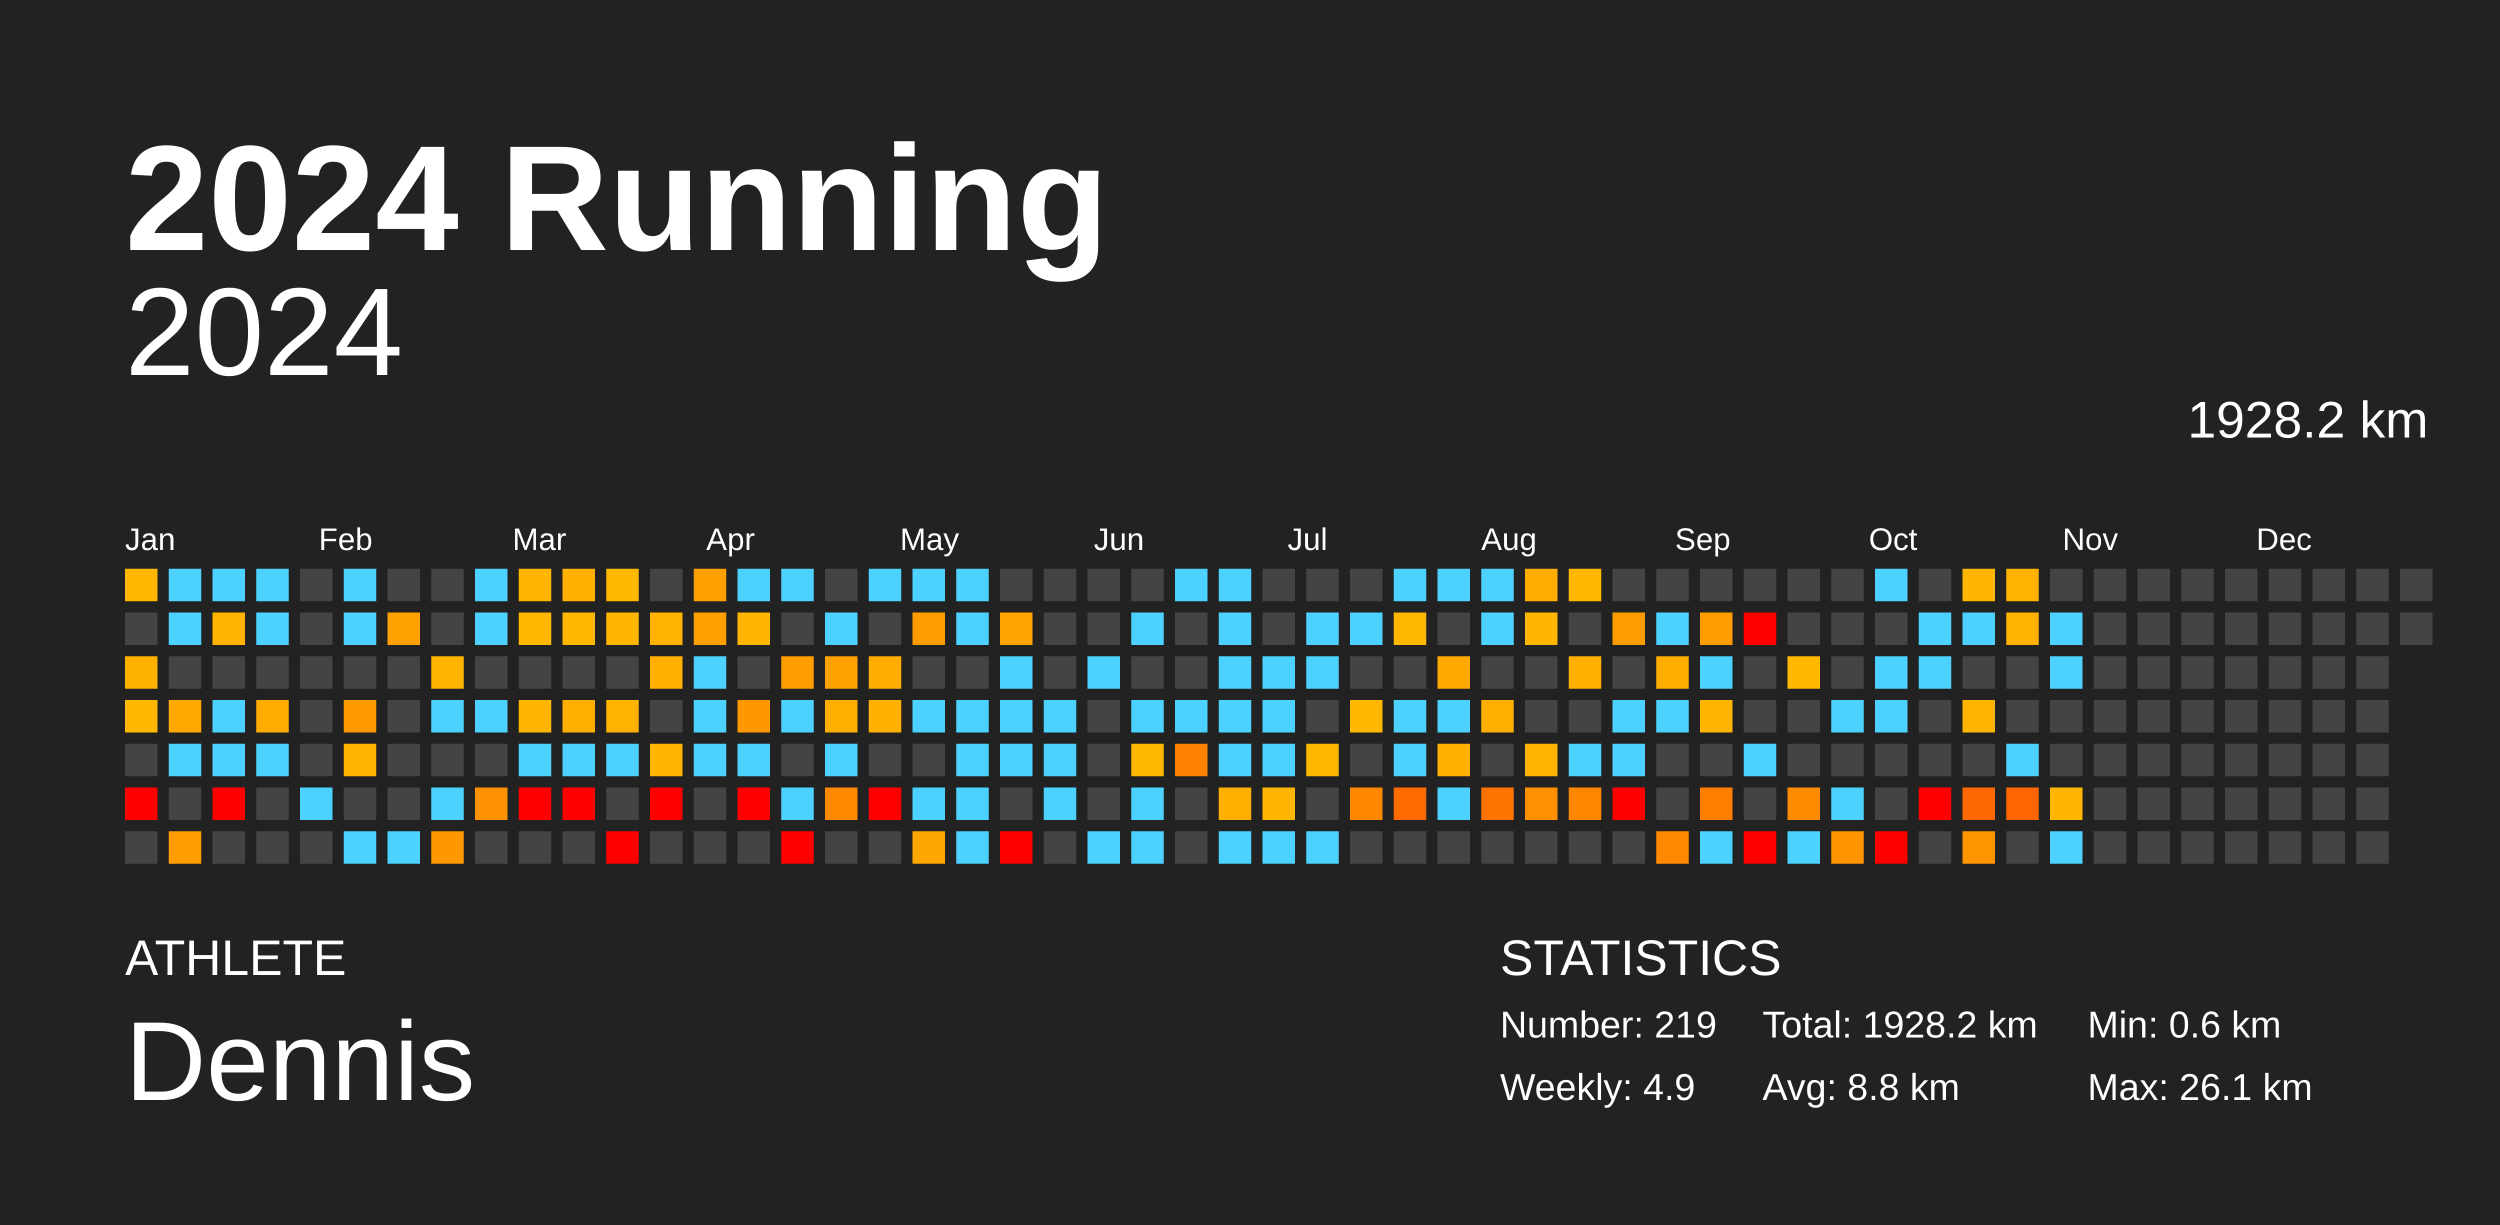
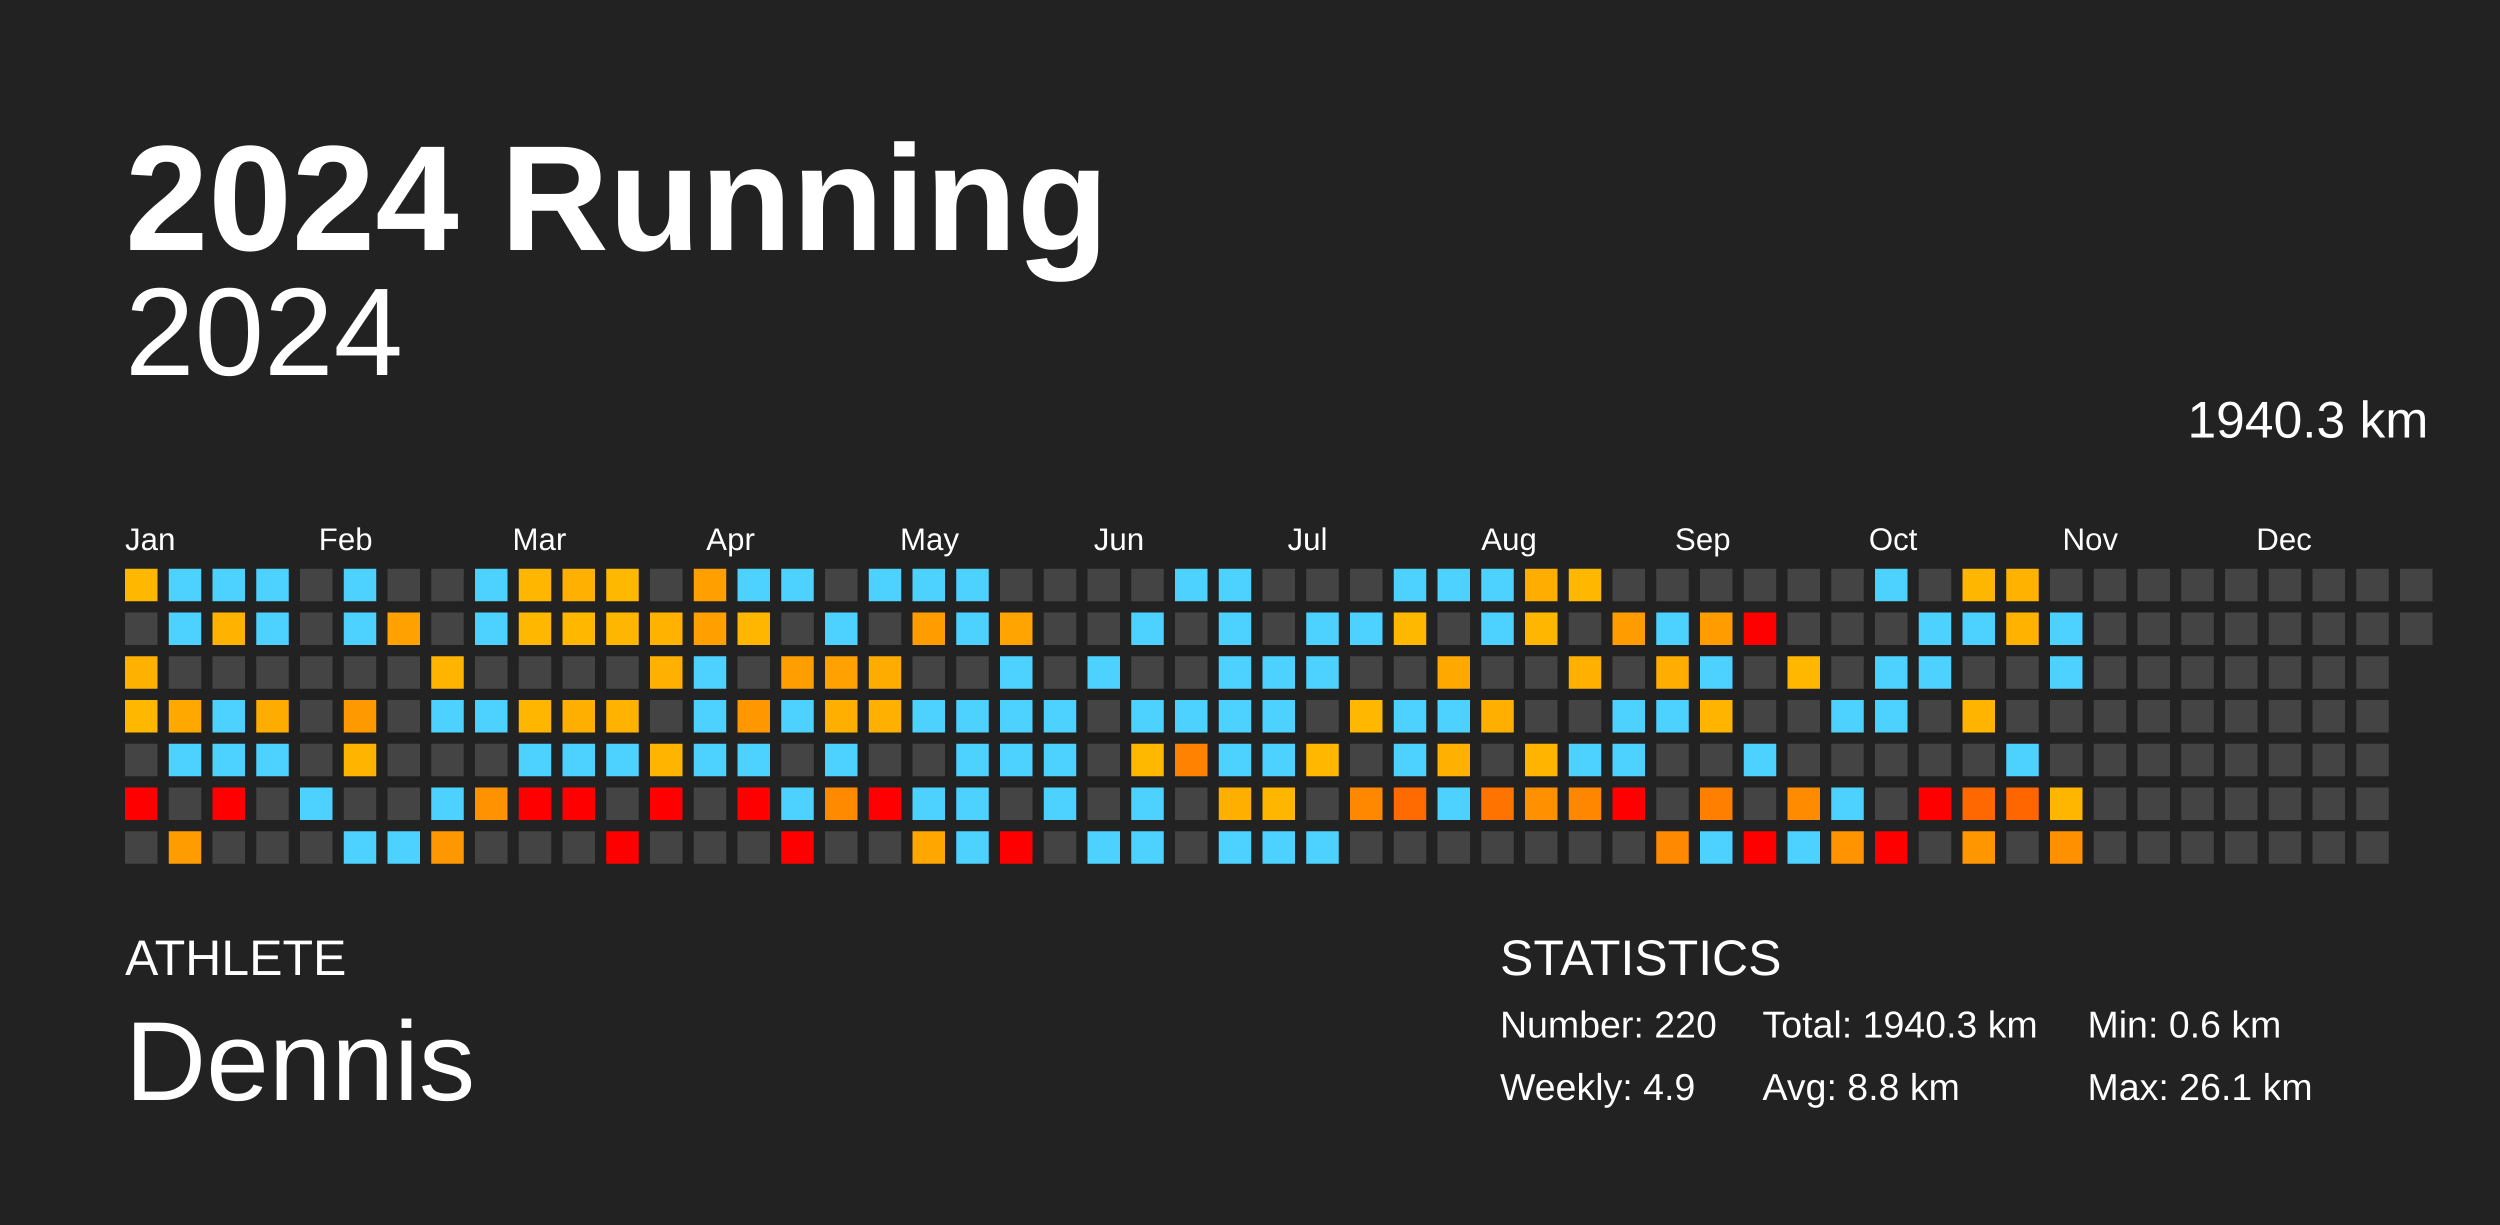
<svg xmlns="http://www.w3.org/2000/svg" baseProfile="full" height="98mm" version="1.1" viewBox="0,0,200,98" width="200mm">
  <defs />
  <rect fill="#222222" height="98" width="200" x="0" y="0" />
  <text fill="#FFFFFF" style="font-size:12px; font-family:Arial; font-weight:bold;" x="10" y="20">2024 Running</text>
  <text fill="#FFFFFF" style="font-size:4px; font-family:Arial" x="10" y="78">ATHLETE</text>
  <text fill="#FFFFFF" style="font-size:9px; font-family:Arial" x="10" y="88">Dennis</text>
  <text fill="#FFFFFF" style="font-size:4px; font-family:Arial" x="120" y="78">STATISTICS</text>
-   <text fill="#FFFFFF" style="font-size:3px; font-family:Arial" x="120" y="83">Number: 219</text>
+   <text fill="#FFFFFF" style="font-size:3px; font-family:Arial" x="120" y="83">Number: 220</text>
  <text fill="#FFFFFF" style="font-size:3px; font-family:Arial" x="120" y="88">Weekly: 4.9</text>
-   <text fill="#FFFFFF" style="font-size:3px; font-family:Arial" x="141" y="83">Total: 1928.2 km</text>
+   <text fill="#FFFFFF" style="font-size:3px; font-family:Arial" x="141" y="83">Total: 1940.3 km</text>
  <text fill="#FFFFFF" style="font-size:3px; font-family:Arial" x="141" y="88">Avg: 8.8 km</text>
  <text fill="#FFFFFF" style="font-size:3px; font-family:Arial" x="167" y="83">Min: 0.6 km</text>
  <text fill="#FFFFFF" style="font-size:3px; font-family:Arial" x="167" y="88">Max: 26.1 km</text>
  <text alignment-baseline="hanging" fill="#FFFFFF" style="font-size:10.0px; font-family:Arial;" x="10" y="30">2024</text>
-   <text alignment-baseline="hanging" fill="#FFFFFF" style="font-size:4.125px; font-family:Arial;" x="175" y="35">1928.2 km</text>
+   <text alignment-baseline="hanging" fill="#FFFFFF" style="font-size:4.125px; font-family:Arial;" x="175" y="35">1940.3 km</text>
  <text fill="#FFFFFF" style="font-size:2.5px; font-family:Arial" x="10.0" y="44">Jan</text>
  <text fill="#FFFFFF" style="font-size:2.5px; font-family:Arial" x="25.5" y="44">Feb</text>
  <text fill="#FFFFFF" style="font-size:2.5px; font-family:Arial" x="41.0" y="44">Mar</text>
  <text fill="#FFFFFF" style="font-size:2.5px; font-family:Arial" x="56.5" y="44">Apr</text>
  <text fill="#FFFFFF" style="font-size:2.5px; font-family:Arial" x="72.0" y="44">May</text>
  <text fill="#FFFFFF" style="font-size:2.5px; font-family:Arial" x="87.5" y="44">Jun</text>
  <text fill="#FFFFFF" style="font-size:2.5px; font-family:Arial" x="103.0" y="44">Jul</text>
  <text fill="#FFFFFF" style="font-size:2.5px; font-family:Arial" x="118.5" y="44">Aug</text>
  <text fill="#FFFFFF" style="font-size:2.5px; font-family:Arial" x="134.0" y="44">Sep</text>
  <text fill="#FFFFFF" style="font-size:2.5px; font-family:Arial" x="149.5" y="44">Oct</text>
  <text fill="#FFFFFF" style="font-size:2.5px; font-family:Arial" x="165.0" y="44">Nov</text>
  <text fill="#FFFFFF" style="font-size:2.5px; font-family:Arial" x="180.5" y="44">Dec</text>
  <rect fill="#ffb700" height="2.6" width="2.6" x="10.0" y="45.5" />
  <rect fill="#444444" height="2.6" width="2.6" x="10.0" y="49.0" />
  <rect fill="#ffb100" height="2.6" width="2.6" x="10.0" y="52.5" />
  <rect fill="#ffb700" height="2.6" width="2.6" x="10.0" y="56.0" />
  <rect fill="#444444" height="2.6" width="2.6" x="10.0" y="59.5" />
  <rect fill="red" height="2.6" width="2.6" x="10.0" y="63.0" />
  <rect fill="#444444" height="2.6" width="2.6" x="10.0" y="66.5" />
  <rect fill="#4dd2ff" height="2.6" width="2.6" x="13.5" y="45.5" />
  <rect fill="#4dd2ff" height="2.6" width="2.6" x="13.5" y="49.0" />
  <rect fill="#444444" height="2.6" width="2.6" x="13.5" y="52.5" />
  <rect fill="#ffa900" height="2.6" width="2.6" x="13.5" y="56.0" />
  <rect fill="#4dd2ff" height="2.6" width="2.6" x="13.5" y="59.5" />
  <rect fill="#444444" height="2.6" width="2.6" x="13.5" y="63.0" />
  <rect fill="#ff9d00" height="2.6" width="2.6" x="13.5" y="66.5" />
  <rect fill="#4dd2ff" height="2.6" width="2.6" x="17.0" y="45.5" />
  <rect fill="#ffb300" height="2.6" width="2.6" x="17.0" y="49.0" />
  <rect fill="#444444" height="2.6" width="2.6" x="17.0" y="52.5" />
  <rect fill="#4dd2ff" height="2.6" width="2.6" x="17.0" y="56.0" />
  <rect fill="#4dd2ff" height="2.6" width="2.6" x="17.0" y="59.5" />
  <rect fill="red" height="2.6" width="2.6" x="17.0" y="63.0" />
  <rect fill="#444444" height="2.6" width="2.6" x="17.0" y="66.5" />
  <rect fill="#4dd2ff" height="2.6" width="2.6" x="20.5" y="45.5" />
  <rect fill="#4dd2ff" height="2.6" width="2.6" x="20.5" y="49.0" />
  <rect fill="#444444" height="2.6" width="2.6" x="20.5" y="52.5" />
  <rect fill="#ffac00" height="2.6" width="2.6" x="20.5" y="56.0" />
  <rect fill="#4dd2ff" height="2.6" width="2.6" x="20.5" y="59.5" />
  <rect fill="#444444" height="2.6" width="2.6" x="20.5" y="63.0" />
  <rect fill="#444444" height="2.6" width="2.6" x="20.5" y="66.5" />
  <rect fill="#444444" height="2.6" width="2.6" x="24.0" y="45.5" />
  <rect fill="#444444" height="2.6" width="2.6" x="24.0" y="49.0" />
  <rect fill="#444444" height="2.6" width="2.6" x="24.0" y="52.5" />
  <rect fill="#444444" height="2.6" width="2.6" x="24.0" y="56.0" />
  <rect fill="#444444" height="2.6" width="2.6" x="24.0" y="59.5" />
  <rect fill="#4dd2ff" height="2.6" width="2.6" x="24.0" y="63.0" />
  <rect fill="#444444" height="2.6" width="2.6" x="24.0" y="66.5" />
  <rect fill="#4dd2ff" height="2.6" width="2.6" x="27.5" y="45.5" />
  <rect fill="#4dd2ff" height="2.6" width="2.6" x="27.5" y="49.0" />
  <rect fill="#444444" height="2.6" width="2.6" x="27.5" y="52.5" />
  <rect fill="#ff9900" height="2.6" width="2.6" x="27.5" y="56.0" />
  <rect fill="#ffb500" height="2.6" width="2.6" x="27.5" y="59.5" />
  <rect fill="#444444" height="2.6" width="2.6" x="27.5" y="63.0" />
  <rect fill="#4dd2ff" height="2.6" width="2.6" x="27.5" y="66.5" />
  <rect fill="#444444" height="2.6" width="2.6" x="31.0" y="45.5" />
  <rect fill="#ffa100" height="2.6" width="2.6" x="31.0" y="49.0" />
  <rect fill="#444444" height="2.6" width="2.6" x="31.0" y="52.5" />
  <rect fill="#444444" height="2.6" width="2.6" x="31.0" y="56.0" />
  <rect fill="#444444" height="2.6" width="2.6" x="31.0" y="59.5" />
  <rect fill="#444444" height="2.6" width="2.6" x="31.0" y="63.0" />
  <rect fill="#4dd2ff" height="2.6" width="2.6" x="31.0" y="66.5" />
  <rect fill="#444444" height="2.6" width="2.6" x="34.5" y="45.5" />
  <rect fill="#444444" height="2.6" width="2.6" x="34.5" y="49.0" />
  <rect fill="#ffb400" height="2.6" width="2.6" x="34.5" y="52.5" />
  <rect fill="#4dd2ff" height="2.6" width="2.6" x="34.5" y="56.0" />
  <rect fill="#444444" height="2.6" width="2.6" x="34.5" y="59.5" />
  <rect fill="#4dd2ff" height="2.6" width="2.6" x="34.5" y="63.0" />
  <rect fill="#ff9800" height="2.6" width="2.6" x="34.5" y="66.5" />
  <rect fill="#4dd2ff" height="2.6" width="2.6" x="38.0" y="45.5" />
  <rect fill="#4dd2ff" height="2.6" width="2.6" x="38.0" y="49.0" />
  <rect fill="#444444" height="2.6" width="2.6" x="38.0" y="52.5" />
  <rect fill="#4dd2ff" height="2.6" width="2.6" x="38.0" y="56.0" />
  <rect fill="#444444" height="2.6" width="2.6" x="38.0" y="59.5" />
  <rect fill="#ff9200" height="2.6" width="2.6" x="38.0" y="63.0" />
  <rect fill="#444444" height="2.6" width="2.6" x="38.0" y="66.5" />
  <rect fill="#ffb600" height="2.6" width="2.6" x="41.5" y="45.5" />
  <rect fill="#ffb700" height="2.6" width="2.6" x="41.5" y="49.0" />
  <rect fill="#444444" height="2.6" width="2.6" x="41.5" y="52.5" />
  <rect fill="#ffb600" height="2.6" width="2.6" x="41.5" y="56.0" />
  <rect fill="#4dd2ff" height="2.6" width="2.6" x="41.5" y="59.5" />
  <rect fill="red" height="2.6" width="2.6" x="41.5" y="63.0" />
  <rect fill="#444444" height="2.6" width="2.6" x="41.5" y="66.5" />
  <rect fill="#ffb000" height="2.6" width="2.6" x="45.0" y="45.5" />
  <rect fill="#ffb700" height="2.6" width="2.6" x="45.0" y="49.0" />
  <rect fill="#444444" height="2.6" width="2.6" x="45.0" y="52.5" />
  <rect fill="#ffaf00" height="2.6" width="2.6" x="45.0" y="56.0" />
  <rect fill="#4dd2ff" height="2.6" width="2.6" x="45.0" y="59.5" />
  <rect fill="red" height="2.6" width="2.6" x="45.0" y="63.0" />
  <rect fill="#444444" height="2.6" width="2.6" x="45.0" y="66.5" />
  <rect fill="#ffb800" height="2.6" width="2.6" x="48.5" y="45.5" />
  <rect fill="#ffb600" height="2.6" width="2.6" x="48.5" y="49.0" />
  <rect fill="#444444" height="2.6" width="2.6" x="48.5" y="52.5" />
  <rect fill="#ffb200" height="2.6" width="2.6" x="48.5" y="56.0" />
  <rect fill="#4dd2ff" height="2.6" width="2.6" x="48.5" y="59.5" />
  <rect fill="#444444" height="2.6" width="2.6" x="48.5" y="63.0" />
  <rect fill="red" height="2.6" width="2.6" x="48.5" y="66.5" />
  <rect fill="#444444" height="2.6" width="2.6" x="52.0" y="45.5" />
  <rect fill="#ffb200" height="2.6" width="2.6" x="52.0" y="49.0" />
  <rect fill="#ffb000" height="2.6" width="2.6" x="52.0" y="52.5" />
  <rect fill="#444444" height="2.6" width="2.6" x="52.0" y="56.0" />
  <rect fill="#ffb500" height="2.6" width="2.6" x="52.0" y="59.5" />
  <rect fill="red" height="2.6" width="2.6" x="52.0" y="63.0" />
  <rect fill="#444444" height="2.6" width="2.6" x="52.0" y="66.5" />
  <rect fill="#ffa000" height="2.6" width="2.6" x="55.5" y="45.5" />
  <rect fill="#ff9f00" height="2.6" width="2.6" x="55.5" y="49.0" />
  <rect fill="#4dd2ff" height="2.6" width="2.6" x="55.5" y="52.5" />
  <rect fill="#4dd2ff" height="2.6" width="2.6" x="55.5" y="56.0" />
  <rect fill="#4dd2ff" height="2.6" width="2.6" x="55.5" y="59.5" />
  <rect fill="#444444" height="2.6" width="2.6" x="55.5" y="63.0" />
  <rect fill="#444444" height="2.6" width="2.6" x="55.5" y="66.5" />
  <rect fill="#4dd2ff" height="2.6" width="2.6" x="59.0" y="45.5" />
  <rect fill="#ffb600" height="2.6" width="2.6" x="59.0" y="49.0" />
  <rect fill="#444444" height="2.6" width="2.6" x="59.0" y="52.5" />
  <rect fill="#ff9800" height="2.6" width="2.6" x="59.0" y="56.0" />
  <rect fill="#4dd2ff" height="2.6" width="2.6" x="59.0" y="59.5" />
  <rect fill="red" height="2.6" width="2.6" x="59.0" y="63.0" />
  <rect fill="#444444" height="2.6" width="2.6" x="59.0" y="66.5" />
  <rect fill="#4dd2ff" height="2.6" width="2.6" x="62.5" y="45.5" />
  <rect fill="#444444" height="2.6" width="2.6" x="62.5" y="49.0" />
  <rect fill="#ff9e00" height="2.6" width="2.6" x="62.5" y="52.5" />
  <rect fill="#4dd2ff" height="2.6" width="2.6" x="62.5" y="56.0" />
  <rect fill="#444444" height="2.6" width="2.6" x="62.5" y="59.5" />
  <rect fill="#4dd2ff" height="2.6" width="2.6" x="62.5" y="63.0" />
  <rect fill="red" height="2.6" width="2.6" x="62.5" y="66.5" />
  <rect fill="#444444" height="2.6" width="2.6" x="66.0" y="45.5" />
  <rect fill="#4dd2ff" height="2.6" width="2.6" x="66.0" y="49.0" />
  <rect fill="#ffa100" height="2.6" width="2.6" x="66.0" y="52.5" />
  <rect fill="#ffaf00" height="2.6" width="2.6" x="66.0" y="56.0" />
  <rect fill="#4dd2ff" height="2.6" width="2.6" x="66.0" y="59.5" />
  <rect fill="#ff8a00" height="2.6" width="2.6" x="66.0" y="63.0" />
  <rect fill="#444444" height="2.6" width="2.6" x="66.0" y="66.5" />
  <rect fill="#4dd2ff" height="2.6" width="2.6" x="69.5" y="45.5" />
  <rect fill="#444444" height="2.6" width="2.6" x="69.5" y="49.0" />
  <rect fill="#ffac00" height="2.6" width="2.6" x="69.5" y="52.5" />
  <rect fill="#ffb000" height="2.6" width="2.6" x="69.5" y="56.0" />
  <rect fill="#444444" height="2.6" width="2.6" x="69.5" y="59.5" />
  <rect fill="red" height="2.6" width="2.6" x="69.5" y="63.0" />
  <rect fill="#444444" height="2.6" width="2.6" x="69.5" y="66.5" />
  <rect fill="#4dd2ff" height="2.6" width="2.6" x="73.0" y="45.5" />
  <rect fill="#ff9d00" height="2.6" width="2.6" x="73.0" y="49.0" />
  <rect fill="#444444" height="2.6" width="2.6" x="73.0" y="52.5" />
  <rect fill="#4dd2ff" height="2.6" width="2.6" x="73.0" y="56.0" />
  <rect fill="#444444" height="2.6" width="2.6" x="73.0" y="59.5" />
  <rect fill="#4dd2ff" height="2.6" width="2.6" x="73.0" y="63.0" />
  <rect fill="#ffa700" height="2.6" width="2.6" x="73.0" y="66.5" />
  <rect fill="#4dd2ff" height="2.6" width="2.6" x="76.5" y="45.5" />
  <rect fill="#4dd2ff" height="2.6" width="2.6" x="76.5" y="49.0" />
  <rect fill="#444444" height="2.6" width="2.6" x="76.5" y="52.5" />
  <rect fill="#4dd2ff" height="2.6" width="2.6" x="76.5" y="56.0" />
  <rect fill="#4dd2ff" height="2.6" width="2.6" x="76.5" y="59.5" />
  <rect fill="#4dd2ff" height="2.6" width="2.6" x="76.5" y="63.0" />
  <rect fill="#4dd2ff" height="2.6" width="2.6" x="76.5" y="66.5" />
  <rect fill="#444444" height="2.6" width="2.6" x="80.0" y="45.5" />
  <rect fill="#ffa400" height="2.6" width="2.6" x="80.0" y="49.0" />
  <rect fill="#4dd2ff" height="2.6" width="2.6" x="80.0" y="52.5" />
  <rect fill="#4dd2ff" height="2.6" width="2.6" x="80.0" y="56.0" />
  <rect fill="#4dd2ff" height="2.6" width="2.6" x="80.0" y="59.5" />
  <rect fill="#444444" height="2.6" width="2.6" x="80.0" y="63.0" />
  <rect fill="red" height="2.6" width="2.6" x="80.0" y="66.5" />
  <rect fill="#444444" height="2.6" width="2.6" x="83.5" y="45.5" />
  <rect fill="#444444" height="2.6" width="2.6" x="83.5" y="49.0" />
  <rect fill="#444444" height="2.6" width="2.6" x="83.5" y="52.5" />
  <rect fill="#4dd2ff" height="2.6" width="2.6" x="83.5" y="56.0" />
  <rect fill="#4dd2ff" height="2.6" width="2.6" x="83.5" y="59.5" />
  <rect fill="#4dd2ff" height="2.6" width="2.6" x="83.5" y="63.0" />
  <rect fill="#444444" height="2.6" width="2.6" x="83.5" y="66.5" />
  <rect fill="#444444" height="2.6" width="2.6" x="87.0" y="45.5" />
  <rect fill="#444444" height="2.6" width="2.6" x="87.0" y="49.0" />
  <rect fill="#4dd2ff" height="2.6" width="2.6" x="87.0" y="52.5" />
  <rect fill="#444444" height="2.6" width="2.6" x="87.0" y="56.0" />
  <rect fill="#444444" height="2.6" width="2.6" x="87.0" y="59.5" />
  <rect fill="#444444" height="2.6" width="2.6" x="87.0" y="63.0" />
  <rect fill="#4dd2ff" height="2.6" width="2.6" x="87.0" y="66.5" />
  <rect fill="#444444" height="2.6" width="2.6" x="90.5" y="45.5" />
  <rect fill="#4dd2ff" height="2.6" width="2.6" x="90.5" y="49.0" />
  <rect fill="#444444" height="2.6" width="2.6" x="90.5" y="52.5" />
  <rect fill="#4dd2ff" height="2.6" width="2.6" x="90.5" y="56.0" />
  <rect fill="#ffb800" height="2.6" width="2.6" x="90.5" y="59.5" />
  <rect fill="#4dd2ff" height="2.6" width="2.6" x="90.5" y="63.0" />
  <rect fill="#4dd2ff" height="2.6" width="2.6" x="90.5" y="66.5" />
  <rect fill="#4dd2ff" height="2.6" width="2.6" x="94.0" y="45.5" />
  <rect fill="#444444" height="2.6" width="2.6" x="94.0" y="49.0" />
  <rect fill="#444444" height="2.6" width="2.6" x="94.0" y="52.5" />
  <rect fill="#4dd2ff" height="2.6" width="2.6" x="94.0" y="56.0" />
  <rect fill="#ff8300" height="2.6" width="2.6" x="94.0" y="59.5" />
  <rect fill="#444444" height="2.6" width="2.6" x="94.0" y="63.0" />
  <rect fill="#444444" height="2.6" width="2.6" x="94.0" y="66.5" />
  <rect fill="#4dd2ff" height="2.6" width="2.6" x="97.5" y="45.5" />
  <rect fill="#4dd2ff" height="2.6" width="2.6" x="97.5" y="49.0" />
  <rect fill="#4dd2ff" height="2.6" width="2.6" x="97.5" y="52.5" />
  <rect fill="#4dd2ff" height="2.6" width="2.6" x="97.5" y="56.0" />
  <rect fill="#4dd2ff" height="2.6" width="2.6" x="97.5" y="59.5" />
  <rect fill="#ffaf00" height="2.6" width="2.6" x="97.5" y="63.0" />
  <rect fill="#4dd2ff" height="2.6" width="2.6" x="97.5" y="66.5" />
  <rect fill="#444444" height="2.6" width="2.6" x="101.0" y="45.5" />
  <rect fill="#444444" height="2.6" width="2.6" x="101.0" y="49.0" />
  <rect fill="#4dd2ff" height="2.6" width="2.6" x="101.0" y="52.5" />
  <rect fill="#4dd2ff" height="2.6" width="2.6" x="101.0" y="56.0" />
  <rect fill="#4dd2ff" height="2.6" width="2.6" x="101.0" y="59.5" />
  <rect fill="#ffb600" height="2.6" width="2.6" x="101.0" y="63.0" />
  <rect fill="#4dd2ff" height="2.6" width="2.6" x="101.0" y="66.5" />
  <rect fill="#444444" height="2.6" width="2.6" x="104.5" y="45.5" />
  <rect fill="#4dd2ff" height="2.6" width="2.6" x="104.5" y="49.0" />
  <rect fill="#4dd2ff" height="2.6" width="2.6" x="104.5" y="52.5" />
  <rect fill="#444444" height="2.6" width="2.6" x="104.5" y="56.0" />
  <rect fill="#ffb700" height="2.6" width="2.6" x="104.5" y="59.5" />
  <rect fill="#444444" height="2.6" width="2.6" x="104.5" y="63.0" />
  <rect fill="#4dd2ff" height="2.6" width="2.6" x="104.5" y="66.5" />
  <rect fill="#444444" height="2.6" width="2.6" x="108.0" y="45.5" />
  <rect fill="#4dd2ff" height="2.6" width="2.6" x="108.0" y="49.0" />
  <rect fill="#444444" height="2.6" width="2.6" x="108.0" y="52.5" />
  <rect fill="#ffb700" height="2.6" width="2.6" x="108.0" y="56.0" />
  <rect fill="#444444" height="2.6" width="2.6" x="108.0" y="59.5" />
  <rect fill="#ff8800" height="2.6" width="2.6" x="108.0" y="63.0" />
  <rect fill="#444444" height="2.6" width="2.6" x="108.0" y="66.5" />
  <rect fill="#4dd2ff" height="2.6" width="2.6" x="111.5" y="45.5" />
  <rect fill="#ffb800" height="2.6" width="2.6" x="111.5" y="49.0" />
  <rect fill="#444444" height="2.6" width="2.6" x="111.5" y="52.5" />
  <rect fill="#4dd2ff" height="2.6" width="2.6" x="111.5" y="56.0" />
  <rect fill="#4dd2ff" height="2.6" width="2.6" x="111.5" y="59.5" />
  <rect fill="#ff6b00" height="2.6" width="2.6" x="111.5" y="63.0" />
  <rect fill="#444444" height="2.6" width="2.6" x="111.5" y="66.5" />
  <rect fill="#4dd2ff" height="2.6" width="2.6" x="115.0" y="45.5" />
  <rect fill="#444444" height="2.6" width="2.6" x="115.0" y="49.0" />
  <rect fill="#ffa800" height="2.6" width="2.6" x="115.0" y="52.5" />
  <rect fill="#4dd2ff" height="2.6" width="2.6" x="115.0" y="56.0" />
  <rect fill="#ffb000" height="2.6" width="2.6" x="115.0" y="59.5" />
  <rect fill="#4dd2ff" height="2.6" width="2.6" x="115.0" y="63.0" />
  <rect fill="#444444" height="2.6" width="2.6" x="115.0" y="66.5" />
  <rect fill="#4dd2ff" height="2.6" width="2.6" x="118.5" y="45.5" />
  <rect fill="#4dd2ff" height="2.6" width="2.6" x="118.5" y="49.0" />
  <rect fill="#444444" height="2.6" width="2.6" x="118.5" y="52.5" />
  <rect fill="#ffaf00" height="2.6" width="2.6" x="118.5" y="56.0" />
  <rect fill="#444444" height="2.6" width="2.6" x="118.5" y="59.5" />
  <rect fill="#ff7400" height="2.6" width="2.6" x="118.5" y="63.0" />
  <rect fill="#444444" height="2.6" width="2.6" x="118.5" y="66.5" />
  <rect fill="#ffad00" height="2.6" width="2.6" x="122.0" y="45.5" />
  <rect fill="#ffb600" height="2.6" width="2.6" x="122.0" y="49.0" />
  <rect fill="#444444" height="2.6" width="2.6" x="122.0" y="52.5" />
  <rect fill="#444444" height="2.6" width="2.6" x="122.0" y="56.0" />
  <rect fill="#ffb400" height="2.6" width="2.6" x="122.0" y="59.5" />
  <rect fill="#ff9100" height="2.6" width="2.6" x="122.0" y="63.0" />
  <rect fill="#444444" height="2.6" width="2.6" x="122.0" y="66.5" />
  <rect fill="#ffb700" height="2.6" width="2.6" x="125.5" y="45.5" />
  <rect fill="#444444" height="2.6" width="2.6" x="125.5" y="49.0" />
  <rect fill="#ffb000" height="2.6" width="2.6" x="125.5" y="52.5" />
  <rect fill="#444444" height="2.6" width="2.6" x="125.5" y="56.0" />
  <rect fill="#4dd2ff" height="2.6" width="2.6" x="125.5" y="59.5" />
  <rect fill="#ff8700" height="2.6" width="2.6" x="125.5" y="63.0" />
  <rect fill="#444444" height="2.6" width="2.6" x="125.5" y="66.5" />
  <rect fill="#444444" height="2.6" width="2.6" x="129.0" y="45.5" />
  <rect fill="#ff9c00" height="2.6" width="2.6" x="129.0" y="49.0" />
  <rect fill="#444444" height="2.6" width="2.6" x="129.0" y="52.5" />
  <rect fill="#4dd2ff" height="2.6" width="2.6" x="129.0" y="56.0" />
  <rect fill="#4dd2ff" height="2.6" width="2.6" x="129.0" y="59.5" />
  <rect fill="red" height="2.6" width="2.6" x="129.0" y="63.0" />
  <rect fill="#444444" height="2.6" width="2.6" x="129.0" y="66.5" />
  <rect fill="#444444" height="2.6" width="2.6" x="132.5" y="45.5" />
  <rect fill="#4dd2ff" height="2.6" width="2.6" x="132.5" y="49.0" />
  <rect fill="#ffae00" height="2.6" width="2.6" x="132.5" y="52.5" />
  <rect fill="#4dd2ff" height="2.6" width="2.6" x="132.5" y="56.0" />
  <rect fill="#444444" height="2.6" width="2.6" x="132.5" y="59.5" />
  <rect fill="#444444" height="2.6" width="2.6" x="132.5" y="63.0" />
  <rect fill="#ff8900" height="2.6" width="2.6" x="132.5" y="66.5" />
  <rect fill="#444444" height="2.6" width="2.6" x="136.0" y="45.5" />
  <rect fill="#ff9d00" height="2.6" width="2.6" x="136.0" y="49.0" />
  <rect fill="#4dd2ff" height="2.6" width="2.6" x="136.0" y="52.5" />
  <rect fill="#ffb500" height="2.6" width="2.6" x="136.0" y="56.0" />
  <rect fill="#444444" height="2.6" width="2.6" x="136.0" y="59.5" />
  <rect fill="#ff7f00" height="2.6" width="2.6" x="136.0" y="63.0" />
  <rect fill="#4dd2ff" height="2.6" width="2.6" x="136.0" y="66.5" />
  <rect fill="#444444" height="2.6" width="2.6" x="139.5" y="45.5" />
  <rect fill="red" height="2.6" width="2.6" x="139.5" y="49.0" />
  <rect fill="#444444" height="2.6" width="2.6" x="139.5" y="52.5" />
  <rect fill="#444444" height="2.6" width="2.6" x="139.5" y="56.0" />
  <rect fill="#4dd2ff" height="2.6" width="2.6" x="139.5" y="59.5" />
  <rect fill="#444444" height="2.6" width="2.6" x="139.5" y="63.0" />
  <rect fill="red" height="2.6" width="2.6" x="139.5" y="66.5" />
  <rect fill="#444444" height="2.6" width="2.6" x="143.0" y="45.5" />
  <rect fill="#444444" height="2.6" width="2.6" x="143.0" y="49.0" />
  <rect fill="#ffb700" height="2.6" width="2.6" x="143.0" y="52.5" />
  <rect fill="#444444" height="2.6" width="2.6" x="143.0" y="56.0" />
  <rect fill="#444444" height="2.6" width="2.6" x="143.0" y="59.5" />
  <rect fill="#ff8b00" height="2.6" width="2.6" x="143.0" y="63.0" />
  <rect fill="#4dd2ff" height="2.6" width="2.6" x="143.0" y="66.5" />
  <rect fill="#444444" height="2.6" width="2.6" x="146.5" y="45.5" />
  <rect fill="#444444" height="2.6" width="2.6" x="146.5" y="49.0" />
  <rect fill="#444444" height="2.6" width="2.6" x="146.5" y="52.5" />
  <rect fill="#4dd2ff" height="2.6" width="2.6" x="146.5" y="56.0" />
  <rect fill="#444444" height="2.6" width="2.6" x="146.5" y="59.5" />
  <rect fill="#4dd2ff" height="2.6" width="2.6" x="146.5" y="63.0" />
  <rect fill="#ff9300" height="2.6" width="2.6" x="146.5" y="66.5" />
  <rect fill="#4dd2ff" height="2.6" width="2.6" x="150.0" y="45.5" />
  <rect fill="#444444" height="2.6" width="2.6" x="150.0" y="49.0" />
  <rect fill="#4dd2ff" height="2.6" width="2.6" x="150.0" y="52.5" />
  <rect fill="#4dd2ff" height="2.6" width="2.6" x="150.0" y="56.0" />
  <rect fill="#444444" height="2.6" width="2.6" x="150.0" y="59.5" />
  <rect fill="#444444" height="2.6" width="2.6" x="150.0" y="63.0" />
  <rect fill="red" height="2.6" width="2.6" x="150.0" y="66.5" />
  <rect fill="#444444" height="2.6" width="2.6" x="153.5" y="45.5" />
  <rect fill="#4dd2ff" height="2.6" width="2.6" x="153.5" y="49.0" />
  <rect fill="#4dd2ff" height="2.6" width="2.6" x="153.5" y="52.5" />
  <rect fill="#444444" height="2.6" width="2.6" x="153.5" y="56.0" />
  <rect fill="#444444" height="2.6" width="2.6" x="153.5" y="59.5" />
  <rect fill="red" height="2.6" width="2.6" x="153.5" y="63.0" />
  <rect fill="#444444" height="2.6" width="2.6" x="153.5" y="66.5" />
  <rect fill="#ffb600" height="2.6" width="2.6" x="157.0" y="45.5" />
  <rect fill="#4dd2ff" height="2.6" width="2.6" x="157.0" y="49.0" />
  <rect fill="#444444" height="2.6" width="2.6" x="157.0" y="52.5" />
  <rect fill="#ffb400" height="2.6" width="2.6" x="157.0" y="56.0" />
  <rect fill="#444444" height="2.6" width="2.6" x="157.0" y="59.5" />
  <rect fill="#ff6700" height="2.6" width="2.6" x="157.0" y="63.0" />
  <rect fill="#ff9600" height="2.6" width="2.6" x="157.0" y="66.5" />
  <rect fill="#ffb300" height="2.6" width="2.6" x="160.5" y="45.5" />
  <rect fill="#ffb200" height="2.6" width="2.6" x="160.5" y="49.0" />
  <rect fill="#444444" height="2.6" width="2.6" x="160.5" y="52.5" />
  <rect fill="#444444" height="2.6" width="2.6" x="160.5" y="56.0" />
  <rect fill="#4dd2ff" height="2.6" width="2.6" x="160.5" y="59.5" />
  <rect fill="#ff6600" height="2.6" width="2.6" x="160.5" y="63.0" />
  <rect fill="#444444" height="2.6" width="2.6" x="160.5" y="66.5" />
  <rect fill="#444444" height="2.6" width="2.6" x="164.0" y="45.5" />
  <rect fill="#4dd2ff" height="2.6" width="2.6" x="164.0" y="49.0" />
  <rect fill="#4dd2ff" height="2.6" width="2.6" x="164.0" y="52.5" />
  <rect fill="#444444" height="2.6" width="2.6" x="164.0" y="56.0" />
  <rect fill="#444444" height="2.6" width="2.6" x="164.0" y="59.5" />
  <rect fill="#ffb600" height="2.6" width="2.6" x="164.0" y="63.0" />
-   <rect fill="#4dd2ff" height="2.6" width="2.6" x="164.0" y="66.5" />
+   <rect fill="#ff9000" height="2.6" width="2.6" x="164.0" y="66.5" />
  <rect fill="#444444" height="2.6" width="2.6" x="167.5" y="45.5" />
  <rect fill="#444444" height="2.6" width="2.6" x="167.5" y="49.0" />
  <rect fill="#444444" height="2.6" width="2.6" x="167.5" y="52.5" />
  <rect fill="#444444" height="2.6" width="2.6" x="167.5" y="56.0" />
  <rect fill="#444444" height="2.6" width="2.6" x="167.5" y="59.5" />
  <rect fill="#444444" height="2.6" width="2.6" x="167.5" y="63.0" />
  <rect fill="#444444" height="2.6" width="2.6" x="167.5" y="66.5" />
  <rect fill="#444444" height="2.6" width="2.6" x="171.0" y="45.5" />
  <rect fill="#444444" height="2.6" width="2.6" x="171.0" y="49.0" />
  <rect fill="#444444" height="2.6" width="2.6" x="171.0" y="52.5" />
  <rect fill="#444444" height="2.6" width="2.6" x="171.0" y="56.0" />
  <rect fill="#444444" height="2.6" width="2.6" x="171.0" y="59.5" />
  <rect fill="#444444" height="2.6" width="2.6" x="171.0" y="63.0" />
  <rect fill="#444444" height="2.6" width="2.6" x="171.0" y="66.5" />
  <rect fill="#444444" height="2.6" width="2.6" x="174.5" y="45.5" />
  <rect fill="#444444" height="2.6" width="2.6" x="174.5" y="49.0" />
  <rect fill="#444444" height="2.6" width="2.6" x="174.5" y="52.5" />
  <rect fill="#444444" height="2.6" width="2.6" x="174.5" y="56.0" />
  <rect fill="#444444" height="2.6" width="2.6" x="174.5" y="59.5" />
  <rect fill="#444444" height="2.6" width="2.6" x="174.5" y="63.0" />
  <rect fill="#444444" height="2.6" width="2.6" x="174.5" y="66.5" />
  <rect fill="#444444" height="2.6" width="2.6" x="178.0" y="45.5" />
  <rect fill="#444444" height="2.6" width="2.6" x="178.0" y="49.0" />
  <rect fill="#444444" height="2.6" width="2.6" x="178.0" y="52.5" />
  <rect fill="#444444" height="2.6" width="2.6" x="178.0" y="56.0" />
  <rect fill="#444444" height="2.6" width="2.6" x="178.0" y="59.5" />
  <rect fill="#444444" height="2.6" width="2.6" x="178.0" y="63.0" />
  <rect fill="#444444" height="2.6" width="2.6" x="178.0" y="66.5" />
  <rect fill="#444444" height="2.6" width="2.6" x="181.5" y="45.5" />
  <rect fill="#444444" height="2.6" width="2.6" x="181.5" y="49.0" />
  <rect fill="#444444" height="2.6" width="2.6" x="181.5" y="52.5" />
  <rect fill="#444444" height="2.6" width="2.6" x="181.5" y="56.0" />
  <rect fill="#444444" height="2.6" width="2.6" x="181.5" y="59.5" />
  <rect fill="#444444" height="2.6" width="2.6" x="181.5" y="63.0" />
  <rect fill="#444444" height="2.6" width="2.6" x="181.5" y="66.5" />
  <rect fill="#444444" height="2.6" width="2.6" x="185.0" y="45.5" />
  <rect fill="#444444" height="2.6" width="2.6" x="185.0" y="49.0" />
  <rect fill="#444444" height="2.6" width="2.6" x="185.0" y="52.5" />
  <rect fill="#444444" height="2.6" width="2.6" x="185.0" y="56.0" />
  <rect fill="#444444" height="2.6" width="2.6" x="185.0" y="59.5" />
  <rect fill="#444444" height="2.6" width="2.6" x="185.0" y="63.0" />
  <rect fill="#444444" height="2.6" width="2.6" x="185.0" y="66.5" />
  <rect fill="#444444" height="2.6" width="2.6" x="188.5" y="45.5" />
  <rect fill="#444444" height="2.6" width="2.6" x="188.5" y="49.0" />
  <rect fill="#444444" height="2.6" width="2.6" x="188.5" y="52.5" />
  <rect fill="#444444" height="2.6" width="2.6" x="188.5" y="56.0" />
  <rect fill="#444444" height="2.6" width="2.6" x="188.5" y="59.5" />
  <rect fill="#444444" height="2.6" width="2.6" x="188.5" y="63.0" />
  <rect fill="#444444" height="2.6" width="2.6" x="188.5" y="66.5" />
  <rect fill="#444444" height="2.6" width="2.6" x="192.0" y="45.5" />
  <rect fill="#444444" height="2.6" width="2.6" x="192.0" y="49.0" />
</svg>
